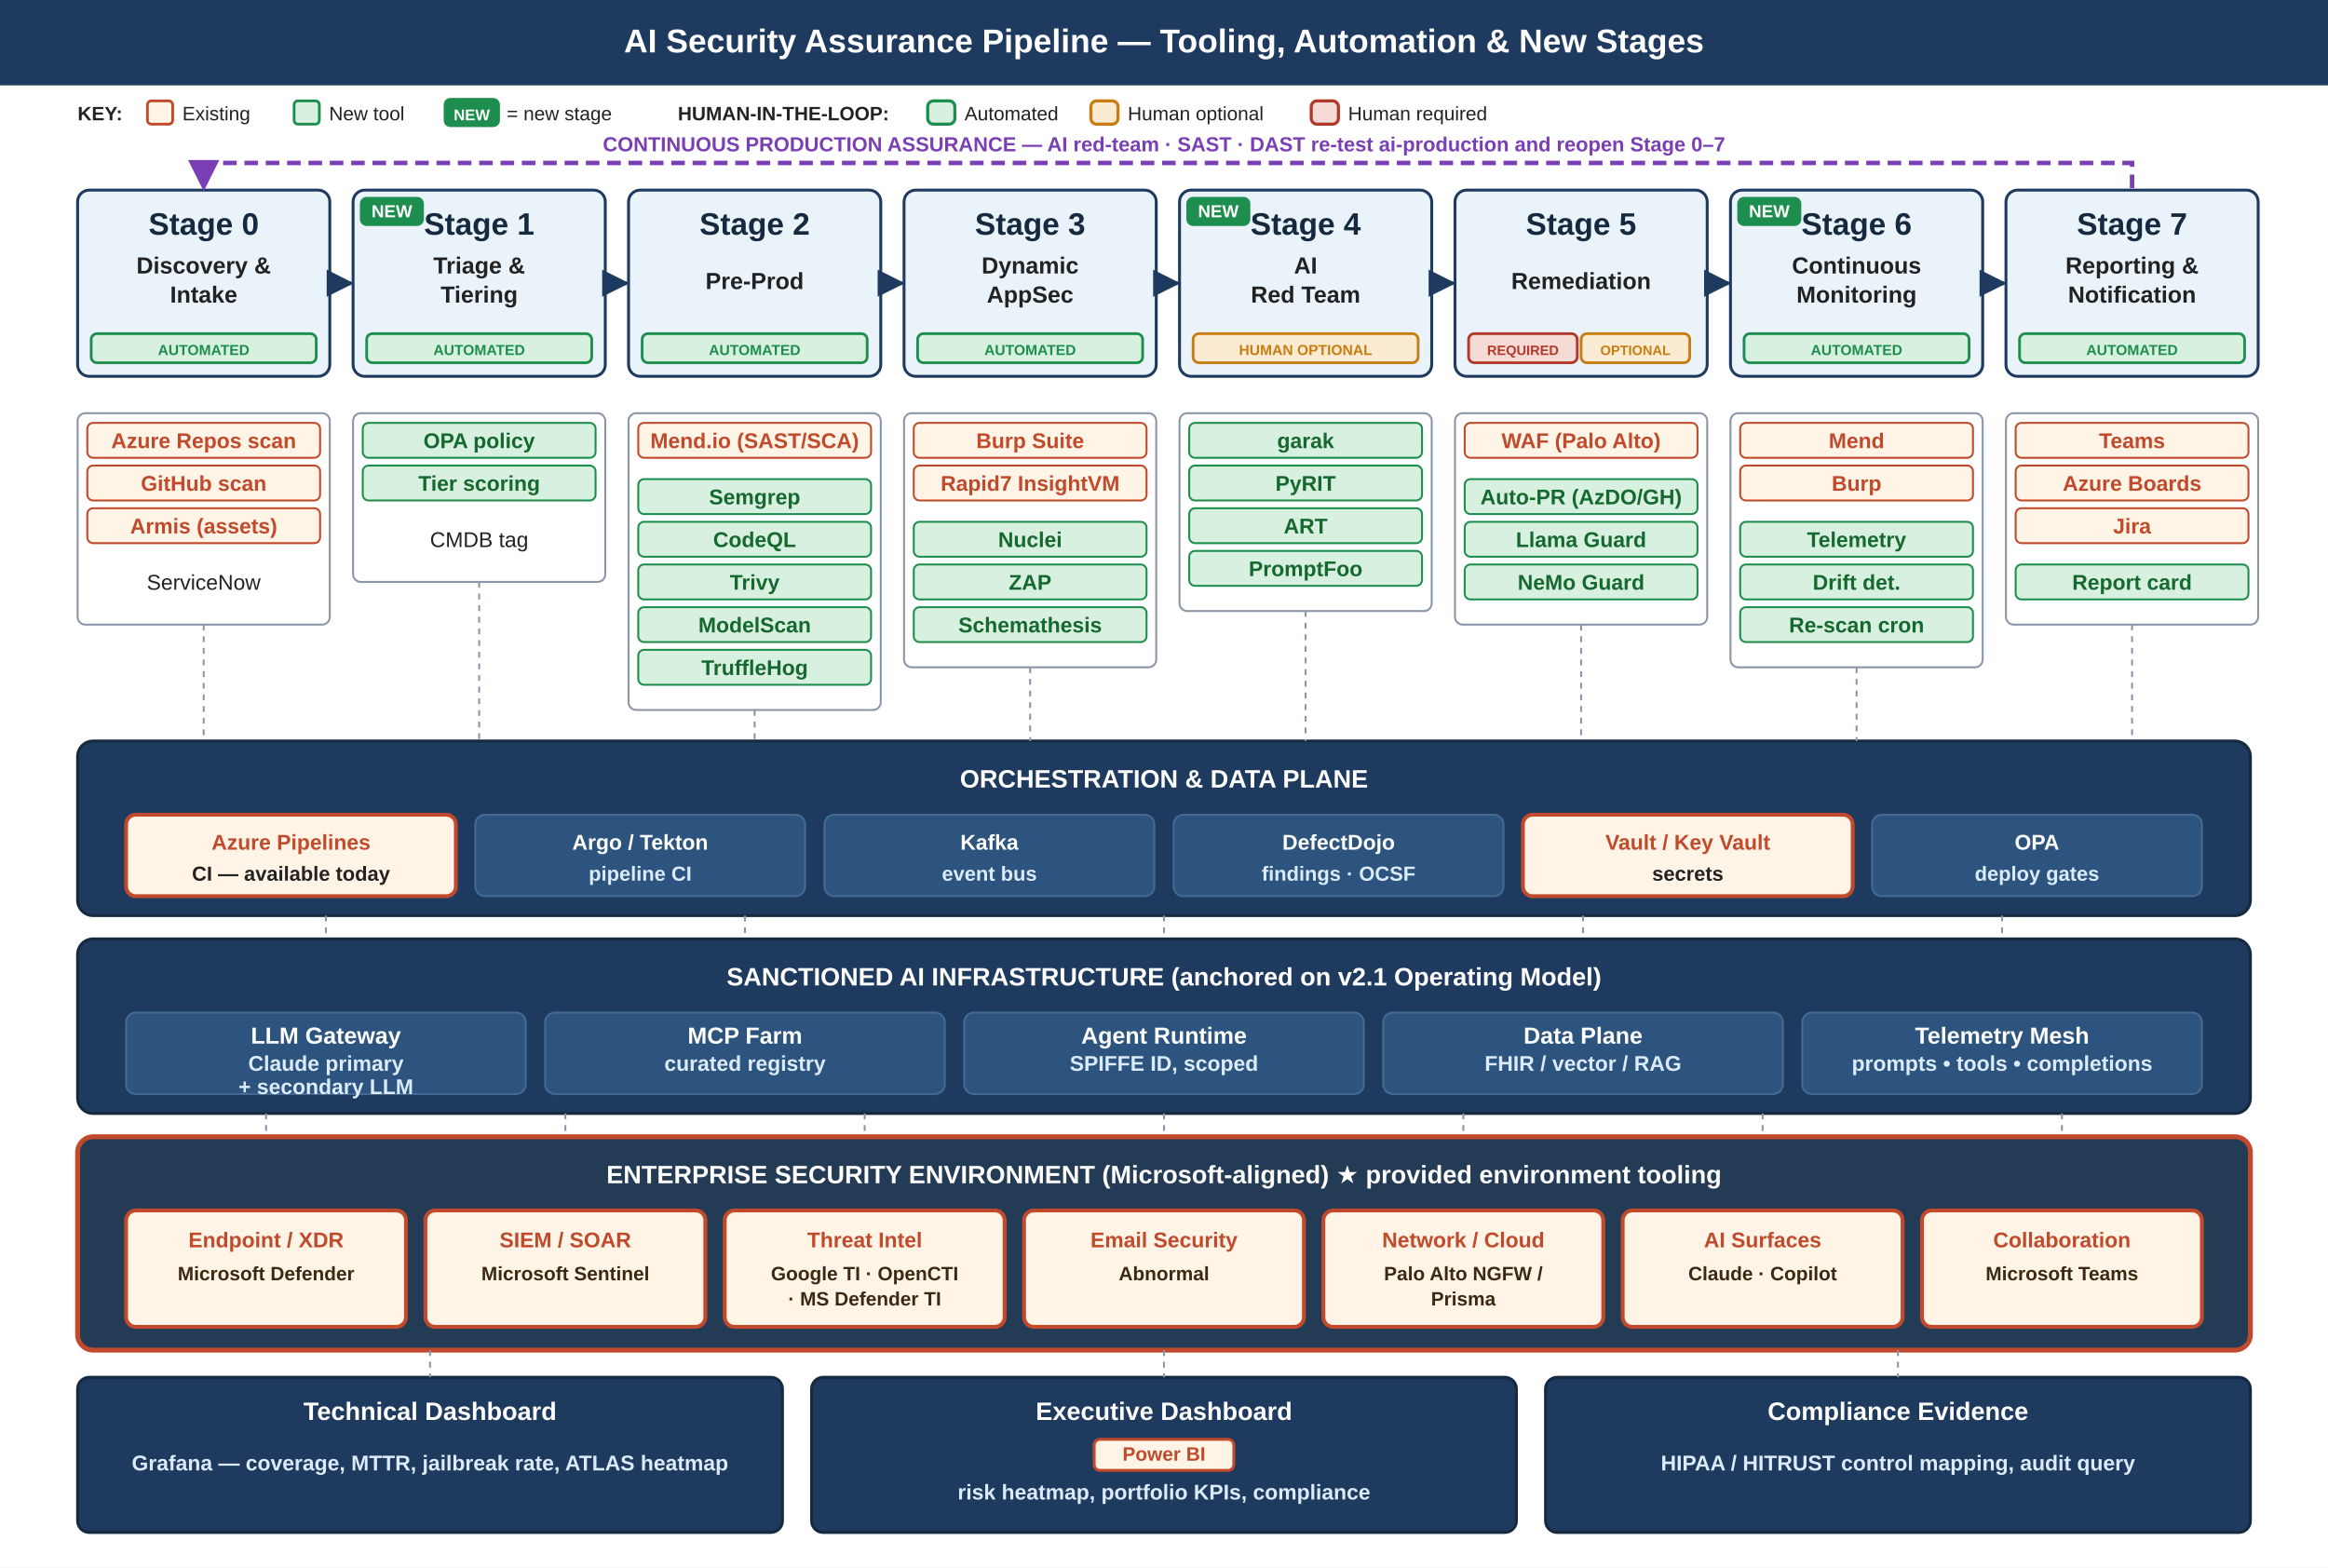
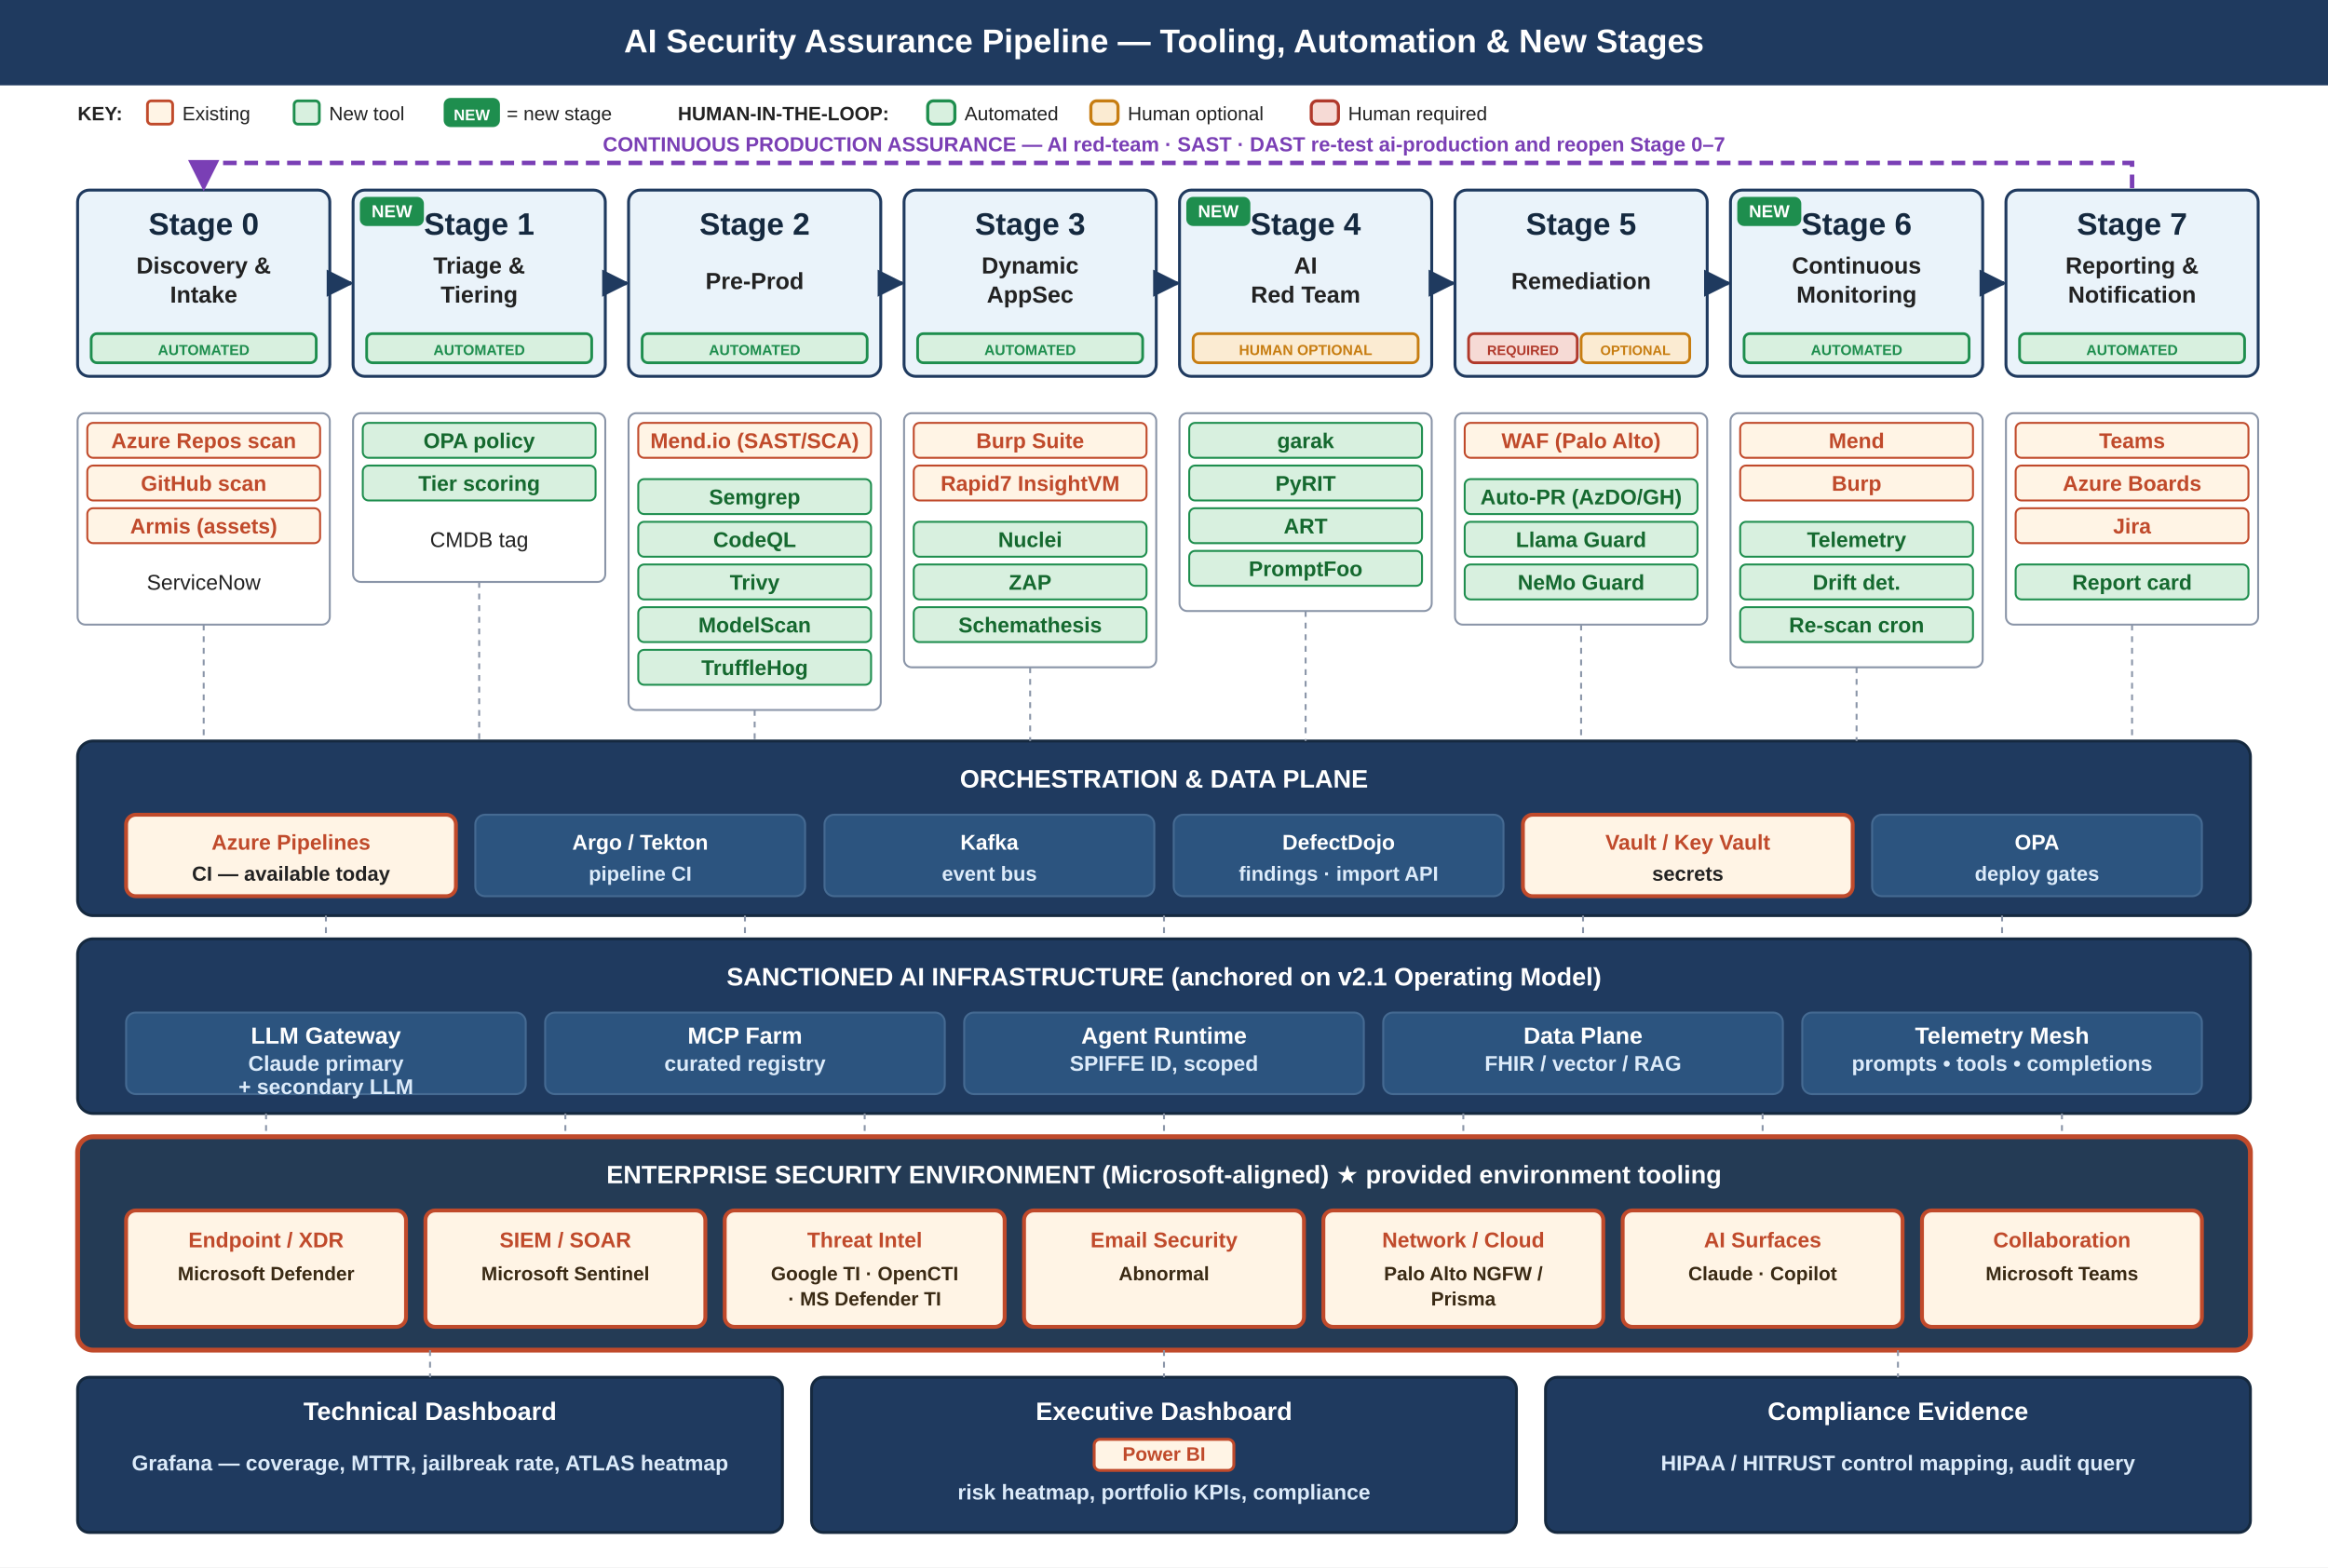
<svg xmlns="http://www.w3.org/2000/svg" width="1200" height="808" viewBox="0 0 1200 808" font-family="Arial, Helvetica, sans-serif">
  <defs>
    <marker id="arr" viewBox="0 0 10 10" refX="9" refY="5" markerWidth="7" markerHeight="7" orient="auto-start-reverse">
      <path d="M 0 0 L 10 5 L 0 10 z" fill="#1F3A5F" />
    </marker>
    <marker id="arrL" viewBox="0 0 10 10" refX="9" refY="5" markerWidth="7" markerHeight="7" orient="auto-start-reverse">
      <path d="M 0 0 L 10 5 L 0 10 z" fill="#8A95A8" />
    </marker>
    <marker id="arrA" viewBox="0 0 10 10" refX="9" refY="5" markerWidth="7" markerHeight="7" orient="auto-start-reverse">
      <path d="M 0 0 L 10 5 L 0 10 z" fill="#C04A2B" />
    </marker>
  </defs>
  <defs>
    <marker id="arrFb2" viewBox="0 0 10 10" refX="9" refY="5" markerWidth="7" markerHeight="7" orient="auto-start-reverse">
      <path d="M0 0 L10 5 L0 10 z" fill="#7A3FB5" />
    </marker>
  </defs>
  <rect x="0" y="0" width="1200" height="808" fill="#FFFFFF" stroke="#FFFFFF" stroke-width="0" rx="0" ry="0" />
  <rect x="0" y="0" width="1200" height="44" fill="#1F3A5F" stroke="#1F3A5F" stroke-width="0" rx="0" ry="0" />
  <text x="600.0" y="27" font-size="17" fill="#FFFFFF" text-anchor="middle" font-weight="bold">AI Security Assurance Pipeline — Tooling, Automation &amp; New Stages</text>
  <text x="40" y="62" font-size="10" fill="#222222" text-anchor="start" font-weight="bold">KEY:</text>
  <rect x="76" y="52" width="13" height="12" fill="#FFF4E5" stroke="#C04A2B" stroke-width="1.4" rx="2" ry="2" />
  <text x="94" y="62" font-size="10" fill="#222222" text-anchor="start" font-weight="normal">Existing</text>
  <rect x="151.6" y="52" width="13" height="12" fill="#D8F0DF" stroke="#1E8E4E" stroke-width="1.4" rx="2" ry="2" />
  <text x="169.6" y="62" font-size="10" fill="#222222" text-anchor="start" font-weight="normal">New tool</text>
  <rect x="229.2" y="51" width="28" height="14" fill="#1E8E4E" stroke="#1E8E4E" stroke-width="1" rx="3" ry="3" />
  <text x="243.2" y="62" font-size="8" fill="#FFFFFF" text-anchor="middle" font-weight="bold">NEW</text>
  <text x="261.2" y="62" font-size="10" fill="#222222" text-anchor="start" font-weight="normal">= new stage</text>
  <text x="349.4" y="62" font-size="10" fill="#222222" text-anchor="start" font-weight="bold">HUMAN-IN-THE-LOOP:</text>
  <rect x="478.2" y="52" width="14" height="12" fill="#D8F0DF" stroke="#1E8E4E" stroke-width="1.6" rx="3" ry="3" />
  <text x="497.2" y="62" font-size="10" fill="#222222" text-anchor="start" font-weight="normal">Automated</text>
  <rect x="562.3" y="52" width="14" height="12" fill="#FBEBD2" stroke="#C77D11" stroke-width="1.6" rx="3" ry="3" />
  <text x="581.3" y="62" font-size="10" fill="#222222" text-anchor="start" font-weight="normal">Human optional</text>
  <rect x="675.9" y="52" width="14" height="12" fill="#F6DAD5" stroke="#B0392B" stroke-width="1.6" rx="3" ry="3" />
  <text x="694.9" y="62" font-size="10" fill="#222222" text-anchor="start" font-weight="normal">Human required</text>
  <rect x="40" y="98" width="130" height="96" fill="#EAF3FA" stroke="#1F3A5F" stroke-width="1.5" rx="6" ry="6" />
  <text x="105.0" y="121" font-size="16" fill="#15293F" text-anchor="middle" font-weight="bold">Stage 0</text>
  <text x="105.0" y="141" font-size="12" fill="#222222" text-anchor="middle" font-weight="bold">Discovery &amp;</text>
  <text x="105.0" y="156" font-size="12" fill="#222222" text-anchor="middle" font-weight="bold">Intake</text>
  <rect x="47.0" y="172" width="116.0" height="15" fill="#D8F0DF" stroke="#1E8E4E" stroke-width="1.4" rx="3" ry="3" />
  <text x="105.0" y="183" font-size="7.5" fill="#1E8E4E" text-anchor="middle" font-weight="bold">AUTOMATED</text>
  <line x1="171" y1="146.0" x2="181" y2="146.0" stroke="#1F3A5F" stroke-width="2" marker-end="url(#arr)" />
  <rect x="182" y="98" width="130" height="96" fill="#EAF3FA" stroke="#1F3A5F" stroke-width="1.5" rx="6" ry="6" />
  <text x="247.0" y="121" font-size="16" fill="#15293F" text-anchor="middle" font-weight="bold">Stage 1</text>
  <text x="247.0" y="141" font-size="12" fill="#222222" text-anchor="middle" font-weight="bold">Triage &amp;</text>
  <text x="247.0" y="156" font-size="12" fill="#222222" text-anchor="middle" font-weight="bold">Tiering</text>
  <rect x="186" y="102" width="32" height="14" fill="#1E8E4E" stroke="#1E8E4E" stroke-width="1" rx="3" ry="3" />
  <text x="202" y="112" font-size="9" fill="#FFFFFF" text-anchor="middle" font-weight="bold">NEW</text>
  <rect x="189.0" y="172" width="116.0" height="15" fill="#D8F0DF" stroke="#1E8E4E" stroke-width="1.4" rx="3" ry="3" />
  <text x="247.0" y="183" font-size="7.5" fill="#1E8E4E" text-anchor="middle" font-weight="bold">AUTOMATED</text>
  <line x1="313" y1="146.0" x2="323" y2="146.0" stroke="#1F3A5F" stroke-width="2" marker-end="url(#arr)" />
  <rect x="324" y="98" width="130" height="96" fill="#EAF3FA" stroke="#1F3A5F" stroke-width="1.5" rx="6" ry="6" />
  <text x="389.0" y="121" font-size="16" fill="#15293F" text-anchor="middle" font-weight="bold">Stage 2</text>
  <text x="389.0" y="149" font-size="12" fill="#222222" text-anchor="middle" font-weight="bold">Pre-Prod</text>
  <rect x="331.0" y="172" width="116.0" height="15" fill="#D8F0DF" stroke="#1E8E4E" stroke-width="1.4" rx="3" ry="3" />
  <text x="389.0" y="183" font-size="7.5" fill="#1E8E4E" text-anchor="middle" font-weight="bold">AUTOMATED</text>
  <line x1="455" y1="146.0" x2="465" y2="146.0" stroke="#1F3A5F" stroke-width="2" marker-end="url(#arr)" />
  <rect x="466" y="98" width="130" height="96" fill="#EAF3FA" stroke="#1F3A5F" stroke-width="1.5" rx="6" ry="6" />
  <text x="531.0" y="121" font-size="16" fill="#15293F" text-anchor="middle" font-weight="bold">Stage 3</text>
  <text x="531.0" y="141" font-size="12" fill="#222222" text-anchor="middle" font-weight="bold">Dynamic</text>
  <text x="531.0" y="156" font-size="12" fill="#222222" text-anchor="middle" font-weight="bold">AppSec</text>
  <rect x="473.0" y="172" width="116.0" height="15" fill="#D8F0DF" stroke="#1E8E4E" stroke-width="1.4" rx="3" ry="3" />
  <text x="531.0" y="183" font-size="7.5" fill="#1E8E4E" text-anchor="middle" font-weight="bold">AUTOMATED</text>
  <line x1="597" y1="146.0" x2="607" y2="146.0" stroke="#1F3A5F" stroke-width="2" marker-end="url(#arr)" />
  <rect x="608" y="98" width="130" height="96" fill="#EAF3FA" stroke="#1F3A5F" stroke-width="1.5" rx="6" ry="6" />
  <text x="673.0" y="121" font-size="16" fill="#15293F" text-anchor="middle" font-weight="bold">Stage 4</text>
  <text x="673.0" y="141" font-size="12" fill="#222222" text-anchor="middle" font-weight="bold">AI</text>
  <text x="673.0" y="156" font-size="12" fill="#222222" text-anchor="middle" font-weight="bold">Red Team</text>
  <rect x="612" y="102" width="32" height="14" fill="#1E8E4E" stroke="#1E8E4E" stroke-width="1" rx="3" ry="3" />
  <text x="628" y="112" font-size="9" fill="#FFFFFF" text-anchor="middle" font-weight="bold">NEW</text>
  <rect x="615.0" y="172" width="116.0" height="15" fill="#FBEBD2" stroke="#C77D11" stroke-width="1.4" rx="3" ry="3" />
  <text x="673.0" y="183" font-size="7.5" fill="#C77D11" text-anchor="middle" font-weight="bold">HUMAN OPTIONAL</text>
  <line x1="739" y1="146.0" x2="749" y2="146.0" stroke="#1F3A5F" stroke-width="2" marker-end="url(#arr)" />
  <rect x="750" y="98" width="130" height="96" fill="#EAF3FA" stroke="#1F3A5F" stroke-width="1.5" rx="6" ry="6" />
  <text x="815.0" y="121" font-size="16" fill="#15293F" text-anchor="middle" font-weight="bold">Stage 5</text>
  <text x="815.0" y="149" font-size="12" fill="#222222" text-anchor="middle" font-weight="bold">Remediation</text>
  <rect x="757.0" y="172" width="56.0" height="15" fill="#F6DAD5" stroke="#B0392B" stroke-width="1.4" rx="3" ry="3" />
  <text x="785.0" y="183" font-size="7" fill="#B0392B" text-anchor="middle" font-weight="bold">REQUIRED</text>
  <rect x="815.0" y="172" width="56.0" height="15" fill="#FBEBD2" stroke="#C77D11" stroke-width="1.4" rx="3" ry="3" />
  <text x="843.0" y="183" font-size="7" fill="#C77D11" text-anchor="middle" font-weight="bold">OPTIONAL</text>
  <line x1="881" y1="146.0" x2="891" y2="146.0" stroke="#1F3A5F" stroke-width="2" marker-end="url(#arr)" />
  <rect x="892" y="98" width="130" height="96" fill="#EAF3FA" stroke="#1F3A5F" stroke-width="1.5" rx="6" ry="6" />
  <text x="957.0" y="121" font-size="16" fill="#15293F" text-anchor="middle" font-weight="bold">Stage 6</text>
  <text x="957.0" y="141" font-size="12" fill="#222222" text-anchor="middle" font-weight="bold">Continuous</text>
  <text x="957.0" y="156" font-size="12" fill="#222222" text-anchor="middle" font-weight="bold">Monitoring</text>
  <rect x="896" y="102" width="32" height="14" fill="#1E8E4E" stroke="#1E8E4E" stroke-width="1" rx="3" ry="3" />
  <text x="912" y="112" font-size="9" fill="#FFFFFF" text-anchor="middle" font-weight="bold">NEW</text>
  <rect x="899.0" y="172" width="116.0" height="15" fill="#D8F0DF" stroke="#1E8E4E" stroke-width="1.4" rx="3" ry="3" />
  <text x="957.0" y="183" font-size="7.5" fill="#1E8E4E" text-anchor="middle" font-weight="bold">AUTOMATED</text>
  <line x1="1023" y1="146.0" x2="1033" y2="146.0" stroke="#1F3A5F" stroke-width="2" marker-end="url(#arr)" />
  <rect x="1034" y="98" width="130" height="96" fill="#EAF3FA" stroke="#1F3A5F" stroke-width="1.5" rx="6" ry="6" />
  <text x="1099.0" y="121" font-size="16" fill="#15293F" text-anchor="middle" font-weight="bold">Stage 7</text>
  <text x="1099.0" y="141" font-size="12" fill="#222222" text-anchor="middle" font-weight="bold">Reporting &amp;</text>
  <text x="1099.0" y="156" font-size="12" fill="#222222" text-anchor="middle" font-weight="bold">Notification</text>
  <rect x="1041.0" y="172" width="116.0" height="15" fill="#D8F0DF" stroke="#1E8E4E" stroke-width="1.4" rx="3" ry="3" />
  <text x="1099.0" y="183" font-size="7.5" fill="#1E8E4E" text-anchor="middle" font-weight="bold">AUTOMATED</text>
  <path d="M 1099.0 97 L 1099.0 84 L 105.0 84 L 105.0 97" fill="none" stroke="#7A3FB5" stroke-width="2.3" stroke-dasharray="7 4" marker-end="url(#arrFb2)" />
  <text x="600.0" y="78" font-size="10.5" fill="#7A3FB5" text-anchor="middle" font-weight="bold">CONTINUOUS PRODUCTION ASSURANCE — AI red-team · SAST · DAST re-test ai-production and reopen Stage 0–7</text>
  <rect x="40" y="213" width="130" height="109" fill="#FFFFFF" stroke="#8A95A8" stroke-width="1" rx="4" ry="4" />
  <rect x="45" y="218" width="120" height="18" fill="#FFF4E5" stroke="#C04A2B" stroke-width="1" rx="3" ry="3" />
  <text x="105.0" y="231" font-size="11" fill="#C04A2B" text-anchor="middle" font-weight="bold">Azure Repos scan</text>
  <rect x="45" y="240" width="120" height="18" fill="#FFF4E5" stroke="#C04A2B" stroke-width="1" rx="3" ry="3" />
  <text x="105.0" y="253" font-size="11" fill="#C04A2B" text-anchor="middle" font-weight="bold">GitHub scan</text>
  <rect x="45" y="262" width="120" height="18" fill="#FFF4E5" stroke="#C04A2B" stroke-width="1" rx="3" ry="3" />
  <text x="105.0" y="275" font-size="11" fill="#C04A2B" text-anchor="middle" font-weight="bold">Armis (assets)</text>
  <text x="105.0" y="304" font-size="11" fill="#222222" text-anchor="middle" font-weight="normal">ServiceNow</text>
  <rect x="182" y="213" width="130" height="87" fill="#FFFFFF" stroke="#8A95A8" stroke-width="1" rx="4" ry="4" />
  <rect x="187" y="218" width="120" height="18" fill="#D8F0DF" stroke="#1E8E4E" stroke-width="1" rx="3" ry="3" />
  <text x="247.0" y="231" font-size="11" fill="#15692F" text-anchor="middle" font-weight="bold">OPA policy</text>
  <rect x="187" y="240" width="120" height="18" fill="#D8F0DF" stroke="#1E8E4E" stroke-width="1" rx="3" ry="3" />
  <text x="247.0" y="253" font-size="11" fill="#15692F" text-anchor="middle" font-weight="bold">Tier scoring</text>
  <text x="247.0" y="282" font-size="11" fill="#222222" text-anchor="middle" font-weight="normal">CMDB tag</text>
  <rect x="324" y="213" width="130" height="153" fill="#FFFFFF" stroke="#8A95A8" stroke-width="1" rx="4" ry="4" />
  <rect x="329" y="218" width="120" height="18" fill="#FFF4E5" stroke="#C04A2B" stroke-width="1" rx="3" ry="3" />
  <text x="389.0" y="231" font-size="11" fill="#C04A2B" text-anchor="middle" font-weight="bold">Mend.io (SAST/SCA)</text>
  <rect x="329" y="247" width="120" height="18" fill="#D8F0DF" stroke="#1E8E4E" stroke-width="1" rx="3" ry="3" />
  <text x="389.0" y="260" font-size="11" fill="#15692F" text-anchor="middle" font-weight="bold">Semgrep</text>
  <rect x="329" y="269" width="120" height="18" fill="#D8F0DF" stroke="#1E8E4E" stroke-width="1" rx="3" ry="3" />
  <text x="389.0" y="282" font-size="11" fill="#15692F" text-anchor="middle" font-weight="bold">CodeQL</text>
  <rect x="329" y="291" width="120" height="18" fill="#D8F0DF" stroke="#1E8E4E" stroke-width="1" rx="3" ry="3" />
  <text x="389.0" y="304" font-size="11" fill="#15692F" text-anchor="middle" font-weight="bold">Trivy</text>
  <rect x="329" y="313" width="120" height="18" fill="#D8F0DF" stroke="#1E8E4E" stroke-width="1" rx="3" ry="3" />
  <text x="389.0" y="326" font-size="11" fill="#15692F" text-anchor="middle" font-weight="bold">ModelScan</text>
  <rect x="329" y="335" width="120" height="18" fill="#D8F0DF" stroke="#1E8E4E" stroke-width="1" rx="3" ry="3" />
  <text x="389.0" y="348" font-size="11" fill="#15692F" text-anchor="middle" font-weight="bold">TruffleHog</text>
  <rect x="466" y="213" width="130" height="131" fill="#FFFFFF" stroke="#8A95A8" stroke-width="1" rx="4" ry="4" />
  <rect x="471" y="218" width="120" height="18" fill="#FFF4E5" stroke="#C04A2B" stroke-width="1" rx="3" ry="3" />
  <text x="531.0" y="231" font-size="11" fill="#C04A2B" text-anchor="middle" font-weight="bold">Burp Suite</text>
  <rect x="471" y="240" width="120" height="18" fill="#FFF4E5" stroke="#C04A2B" stroke-width="1" rx="3" ry="3" />
  <text x="531.0" y="253" font-size="11" fill="#C04A2B" text-anchor="middle" font-weight="bold">Rapid7 InsightVM</text>
  <rect x="471" y="269" width="120" height="18" fill="#D8F0DF" stroke="#1E8E4E" stroke-width="1" rx="3" ry="3" />
  <text x="531.0" y="282" font-size="11" fill="#15692F" text-anchor="middle" font-weight="bold">Nuclei</text>
  <rect x="471" y="291" width="120" height="18" fill="#D8F0DF" stroke="#1E8E4E" stroke-width="1" rx="3" ry="3" />
  <text x="531.0" y="304" font-size="11" fill="#15692F" text-anchor="middle" font-weight="bold">ZAP</text>
  <rect x="471" y="313" width="120" height="18" fill="#D8F0DF" stroke="#1E8E4E" stroke-width="1" rx="3" ry="3" />
  <text x="531.0" y="326" font-size="11" fill="#15692F" text-anchor="middle" font-weight="bold">Schemathesis</text>
  <rect x="608" y="213" width="130" height="102" fill="#FFFFFF" stroke="#8A95A8" stroke-width="1" rx="4" ry="4" />
  <rect x="613" y="218" width="120" height="18" fill="#D8F0DF" stroke="#1E8E4E" stroke-width="1" rx="3" ry="3" />
  <text x="673.0" y="231" font-size="11" fill="#15692F" text-anchor="middle" font-weight="bold">garak</text>
  <rect x="613" y="240" width="120" height="18" fill="#D8F0DF" stroke="#1E8E4E" stroke-width="1" rx="3" ry="3" />
  <text x="673.0" y="253" font-size="11" fill="#15692F" text-anchor="middle" font-weight="bold">PyRIT</text>
  <rect x="613" y="262" width="120" height="18" fill="#D8F0DF" stroke="#1E8E4E" stroke-width="1" rx="3" ry="3" />
  <text x="673.0" y="275" font-size="11" fill="#15692F" text-anchor="middle" font-weight="bold">ART</text>
  <rect x="613" y="284" width="120" height="18" fill="#D8F0DF" stroke="#1E8E4E" stroke-width="1" rx="3" ry="3" />
  <text x="673.0" y="297" font-size="11" fill="#15692F" text-anchor="middle" font-weight="bold">PromptFoo</text>
  <rect x="750" y="213" width="130" height="109" fill="#FFFFFF" stroke="#8A95A8" stroke-width="1" rx="4" ry="4" />
  <rect x="755" y="218" width="120" height="18" fill="#FFF4E5" stroke="#C04A2B" stroke-width="1" rx="3" ry="3" />
  <text x="815.0" y="231" font-size="11" fill="#C04A2B" text-anchor="middle" font-weight="bold">WAF (Palo Alto)</text>
  <rect x="755" y="247" width="120" height="18" fill="#D8F0DF" stroke="#1E8E4E" stroke-width="1" rx="3" ry="3" />
  <text x="815.0" y="260" font-size="11" fill="#15692F" text-anchor="middle" font-weight="bold">Auto-PR (AzDO/GH)</text>
  <rect x="755" y="269" width="120" height="18" fill="#D8F0DF" stroke="#1E8E4E" stroke-width="1" rx="3" ry="3" />
  <text x="815.0" y="282" font-size="11" fill="#15692F" text-anchor="middle" font-weight="bold">Llama Guard</text>
  <rect x="755" y="291" width="120" height="18" fill="#D8F0DF" stroke="#1E8E4E" stroke-width="1" rx="3" ry="3" />
  <text x="815.0" y="304" font-size="11" fill="#15692F" text-anchor="middle" font-weight="bold">NeMo Guard</text>
  <rect x="892" y="213" width="130" height="131" fill="#FFFFFF" stroke="#8A95A8" stroke-width="1" rx="4" ry="4" />
  <rect x="897" y="218" width="120" height="18" fill="#FFF4E5" stroke="#C04A2B" stroke-width="1" rx="3" ry="3" />
  <text x="957.0" y="231" font-size="11" fill="#C04A2B" text-anchor="middle" font-weight="bold">Mend</text>
  <rect x="897" y="240" width="120" height="18" fill="#FFF4E5" stroke="#C04A2B" stroke-width="1" rx="3" ry="3" />
  <text x="957.0" y="253" font-size="11" fill="#C04A2B" text-anchor="middle" font-weight="bold">Burp</text>
  <rect x="897" y="269" width="120" height="18" fill="#D8F0DF" stroke="#1E8E4E" stroke-width="1" rx="3" ry="3" />
  <text x="957.0" y="282" font-size="11" fill="#15692F" text-anchor="middle" font-weight="bold">Telemetry</text>
  <rect x="897" y="291" width="120" height="18" fill="#D8F0DF" stroke="#1E8E4E" stroke-width="1" rx="3" ry="3" />
  <text x="957.0" y="304" font-size="11" fill="#15692F" text-anchor="middle" font-weight="bold">Drift det.</text>
  <rect x="897" y="313" width="120" height="18" fill="#D8F0DF" stroke="#1E8E4E" stroke-width="1" rx="3" ry="3" />
  <text x="957.0" y="326" font-size="11" fill="#15692F" text-anchor="middle" font-weight="bold">Re-scan cron</text>
  <rect x="1034" y="213" width="130" height="109" fill="#FFFFFF" stroke="#8A95A8" stroke-width="1" rx="4" ry="4" />
  <rect x="1039" y="218" width="120" height="18" fill="#FFF4E5" stroke="#C04A2B" stroke-width="1" rx="3" ry="3" />
  <text x="1099.0" y="231" font-size="11" fill="#C04A2B" text-anchor="middle" font-weight="bold">Teams</text>
  <rect x="1039" y="240" width="120" height="18" fill="#FFF4E5" stroke="#C04A2B" stroke-width="1" rx="3" ry="3" />
  <text x="1099.0" y="253" font-size="11" fill="#C04A2B" text-anchor="middle" font-weight="bold">Azure Boards</text>
  <rect x="1039" y="262" width="120" height="18" fill="#FFF4E5" stroke="#C04A2B" stroke-width="1" rx="3" ry="3" />
  <text x="1099.0" y="275" font-size="11" fill="#C04A2B" text-anchor="middle" font-weight="bold">Jira</text>
  <rect x="1039" y="291" width="120" height="18" fill="#D8F0DF" stroke="#1E8E4E" stroke-width="1" rx="3" ry="3" />
  <text x="1099.0" y="304" font-size="11" fill="#15692F" text-anchor="middle" font-weight="bold">Report card</text>
  <rect x="40" y="382" width="1120" height="90" fill="#1F3A5F" stroke="#15293F" stroke-width="1.5" rx="8" ry="8" />
  <text x="600.0" y="406" font-size="13" fill="#FFFFFF" text-anchor="middle" font-weight="bold">ORCHESTRATION &amp; DATA PLANE</text>
  <rect x="65.0" y="420" width="170.0" height="42" fill="#FFF4E5" stroke="#C04A2B" stroke-width="2" rx="5" ry="5" />
  <text x="150.0" y="438" font-size="11" fill="#C04A2B" text-anchor="middle" font-weight="bold">Azure Pipelines</text>
  <text x="150.0" y="454" font-size="10.5" fill="#222222" text-anchor="middle" font-weight="bold">CI — available today</text>
  <rect x="245.0" y="420" width="170.0" height="42" fill="#2C547F" stroke="#456A92" stroke-width="1" rx="5" ry="5" />
  <text x="330.0" y="438" font-size="11" fill="#FFFFFF" text-anchor="middle" font-weight="bold">Argo / Tekton</text>
  <text x="330.0" y="454" font-size="10.5" fill="#DCEBFA" text-anchor="middle" font-weight="bold">pipeline CI</text>
  <rect x="425.0" y="420" width="170.0" height="42" fill="#2C547F" stroke="#456A92" stroke-width="1" rx="5" ry="5" />
  <text x="510.0" y="438" font-size="11" fill="#FFFFFF" text-anchor="middle" font-weight="bold">Kafka</text>
  <text x="510.0" y="454" font-size="10.5" fill="#DCEBFA" text-anchor="middle" font-weight="bold">event bus</text>
  <rect x="605.0" y="420" width="170.0" height="42" fill="#2C547F" stroke="#456A92" stroke-width="1" rx="5" ry="5" />
  <text x="690.0" y="438" font-size="11" fill="#FFFFFF" text-anchor="middle" font-weight="bold">DefectDojo</text>
-   <text x="690.0" y="454" font-size="10.5" fill="#DCEBFA" text-anchor="middle" font-weight="bold">findings · OCSF</text>
+   <text x="690.0" y="454" font-size="10.5" fill="#DCEBFA" text-anchor="middle" font-weight="bold">findings · import API</text>
  <rect x="785.0" y="420" width="170.0" height="42" fill="#FFF4E5" stroke="#C04A2B" stroke-width="2" rx="5" ry="5" />
  <text x="870.0" y="438" font-size="11" fill="#C04A2B" text-anchor="middle" font-weight="bold">Vault / Key Vault</text>
  <text x="870.0" y="454" font-size="10.5" fill="#222222" text-anchor="middle" font-weight="bold">secrets</text>
  <rect x="965.0" y="420" width="170.0" height="42" fill="#2C547F" stroke="#456A92" stroke-width="1" rx="5" ry="5" />
  <text x="1050.0" y="438" font-size="11" fill="#FFFFFF" text-anchor="middle" font-weight="bold">OPA</text>
  <text x="1050.0" y="454" font-size="10.5" fill="#DCEBFA" text-anchor="middle" font-weight="bold">deploy gates</text>
  <rect x="40" y="484" width="1120" height="90" fill="#1F3A5F" stroke="#15293F" stroke-width="1.5" rx="8" ry="8" />
  <text x="600.0" y="508" font-size="13" fill="#FFFFFF" text-anchor="middle" font-weight="bold">SANCTIONED AI INFRASTRUCTURE  (anchored on v2.1 Operating Model)</text>
  <rect x="65.0" y="522" width="206.0" height="42" fill="#2C547F" stroke="#456A92" stroke-width="1" rx="5" ry="5" />
  <text x="168.0" y="538" font-size="12" fill="#FFFFFF" text-anchor="middle" font-weight="bold">LLM Gateway</text>
  <text x="168.0" y="552" font-size="11" fill="#DCEBFA" text-anchor="middle" font-weight="bold">Claude primary</text>
  <text x="168.0" y="564" font-size="11" fill="#DCEBFA" text-anchor="middle" font-weight="bold">+ secondary LLM</text>
  <rect x="281.0" y="522" width="206.0" height="42" fill="#2C547F" stroke="#456A92" stroke-width="1" rx="5" ry="5" />
  <text x="384.0" y="538" font-size="12" fill="#FFFFFF" text-anchor="middle" font-weight="bold">MCP Farm</text>
  <text x="384.0" y="552" font-size="11" fill="#DCEBFA" text-anchor="middle" font-weight="bold">curated registry</text>
  <rect x="497.0" y="522" width="206.0" height="42" fill="#2C547F" stroke="#456A92" stroke-width="1" rx="5" ry="5" />
  <text x="600.0" y="538" font-size="12" fill="#FFFFFF" text-anchor="middle" font-weight="bold">Agent Runtime</text>
  <text x="600.0" y="552" font-size="11" fill="#DCEBFA" text-anchor="middle" font-weight="bold">SPIFFE ID, scoped</text>
  <rect x="713.0" y="522" width="206.0" height="42" fill="#2C547F" stroke="#456A92" stroke-width="1" rx="5" ry="5" />
  <text x="816.0" y="538" font-size="12" fill="#FFFFFF" text-anchor="middle" font-weight="bold">Data Plane</text>
  <text x="816.0" y="552" font-size="11" fill="#DCEBFA" text-anchor="middle" font-weight="bold">FHIR / vector / RAG</text>
  <rect x="929.0" y="522" width="206.0" height="42" fill="#2C547F" stroke="#456A92" stroke-width="1" rx="5" ry="5" />
  <text x="1032.0" y="538" font-size="12" fill="#FFFFFF" text-anchor="middle" font-weight="bold">Telemetry Mesh</text>
  <text x="1032.0" y="552" font-size="11" fill="#DCEBFA" text-anchor="middle" font-weight="bold">prompts • tools • completions</text>
  <rect x="40" y="586" width="1120" height="110" fill="#243B55" stroke="#C04A2B" stroke-width="2.5" rx="8" ry="8" />
  <text x="600.0" y="610" font-size="13" fill="#FFFFFF" text-anchor="middle" font-weight="bold">ENTERPRISE SECURITY ENVIRONMENT  (Microsoft-aligned)   ★ provided environment tooling</text>
  <rect x="65.0" y="624" width="144.286" height="60" fill="#FFF4E5" stroke="#C04A2B" stroke-width="2" rx="5" ry="5" />
  <text x="137.143" y="643" font-size="11" fill="#C04A2B" text-anchor="middle" font-weight="bold">Endpoint / XDR</text>
  <text x="137.143" y="660" font-size="10" fill="#3a2a14" text-anchor="middle" font-weight="bold">Microsoft Defender</text>
  <rect x="219.286" y="624" width="144.286" height="60" fill="#FFF4E5" stroke="#C04A2B" stroke-width="2" rx="5" ry="5" />
  <text x="291.429" y="643" font-size="11" fill="#C04A2B" text-anchor="middle" font-weight="bold">SIEM / SOAR</text>
  <text x="291.429" y="660" font-size="10" fill="#3a2a14" text-anchor="middle" font-weight="bold">Microsoft Sentinel</text>
  <rect x="373.571" y="624" width="144.286" height="60" fill="#FFF4E5" stroke="#C04A2B" stroke-width="2" rx="5" ry="5" />
  <text x="445.714" y="643" font-size="11" fill="#C04A2B" text-anchor="middle" font-weight="bold">Threat Intel</text>
  <text x="445.714" y="660" font-size="10" fill="#3a2a14" text-anchor="middle" font-weight="bold">Google TI · OpenCTI</text>
  <text x="445.714" y="673" font-size="10" fill="#3a2a14" text-anchor="middle" font-weight="bold">· MS Defender TI</text>
  <rect x="527.857" y="624" width="144.286" height="60" fill="#FFF4E5" stroke="#C04A2B" stroke-width="2" rx="5" ry="5" />
  <text x="600.0" y="643" font-size="11" fill="#C04A2B" text-anchor="middle" font-weight="bold">Email Security</text>
  <text x="600.0" y="660" font-size="10" fill="#3a2a14" text-anchor="middle" font-weight="bold">Abnormal</text>
  <rect x="682.143" y="624" width="144.286" height="60" fill="#FFF4E5" stroke="#C04A2B" stroke-width="2" rx="5" ry="5" />
  <text x="754.286" y="643" font-size="11" fill="#C04A2B" text-anchor="middle" font-weight="bold">Network / Cloud</text>
  <text x="754.286" y="660" font-size="10" fill="#3a2a14" text-anchor="middle" font-weight="bold">Palo Alto NGFW /</text>
  <text x="754.286" y="673" font-size="10" fill="#3a2a14" text-anchor="middle" font-weight="bold">Prisma</text>
  <rect x="836.429" y="624" width="144.286" height="60" fill="#FFF4E5" stroke="#C04A2B" stroke-width="2" rx="5" ry="5" />
  <text x="908.571" y="643" font-size="11" fill="#C04A2B" text-anchor="middle" font-weight="bold">AI Surfaces</text>
  <text x="908.571" y="660" font-size="10" fill="#3a2a14" text-anchor="middle" font-weight="bold">Claude · Copilot</text>
  <rect x="990.714" y="624" width="144.286" height="60" fill="#FFF4E5" stroke="#C04A2B" stroke-width="2" rx="5" ry="5" />
  <text x="1062.857" y="643" font-size="11" fill="#C04A2B" text-anchor="middle" font-weight="bold">Collaboration</text>
  <text x="1062.857" y="660" font-size="10" fill="#3a2a14" text-anchor="middle" font-weight="bold">Microsoft Teams</text>
  <rect x="40.0" y="710" width="363.333" height="80" fill="#1F3A5F" stroke="#15293F" stroke-width="1.5" rx="6" ry="6" />
  <text x="221.667" y="732" font-size="13" fill="#FFFFFF" text-anchor="middle" font-weight="bold">Technical Dashboard</text>
  <text x="221.667" y="758" font-size="11" fill="#DCEBFA" text-anchor="middle" font-weight="bold">Grafana — coverage, MTTR, jailbreak rate, ATLAS heatmap</text>
  <rect x="418.333" y="710" width="363.333" height="80" fill="#1F3A5F" stroke="#15293F" stroke-width="1.5" rx="6" ry="6" />
  <text x="600.0" y="732" font-size="13" fill="#FFFFFF" text-anchor="middle" font-weight="bold">Executive Dashboard</text>
  <rect x="564.0" y="742" width="72" height="16" fill="#FFF4E5" stroke="#C04A2B" stroke-width="1.5" rx="3" ry="3" />
  <text x="600.0" y="753" font-size="10" fill="#C04A2B" text-anchor="middle" font-weight="bold">Power BI</text>
  <text x="600.0" y="773" font-size="11" fill="#DCEBFA" text-anchor="middle" font-weight="bold">risk heatmap, portfolio KPIs, compliance</text>
  <rect x="796.667" y="710" width="363.333" height="80" fill="#1F3A5F" stroke="#15293F" stroke-width="1.5" rx="6" ry="6" />
  <text x="978.333" y="732" font-size="13" fill="#FFFFFF" text-anchor="middle" font-weight="bold">Compliance Evidence</text>
  <text x="978.333" y="758" font-size="11" fill="#DCEBFA" text-anchor="middle" font-weight="bold">HIPAA / HITRUST control mapping, audit query</text>
  <line x1="105.0" y1="322" x2="105.0" y2="382" stroke="#8A95A8" stroke-width="1" stroke-dasharray="3 3" />
  <line x1="247.0" y1="300" x2="247.0" y2="382" stroke="#8A95A8" stroke-width="1" stroke-dasharray="3 3" />
  <line x1="389.0" y1="366" x2="389.0" y2="382" stroke="#8A95A8" stroke-width="1" stroke-dasharray="3 3" />
  <line x1="531.0" y1="344" x2="531.0" y2="382" stroke="#8A95A8" stroke-width="1" stroke-dasharray="3 3" />
  <line x1="673.0" y1="315" x2="673.0" y2="382" stroke="#8A95A8" stroke-width="1" stroke-dasharray="3 3" />
  <line x1="815.0" y1="322" x2="815.0" y2="382" stroke="#8A95A8" stroke-width="1" stroke-dasharray="3 3" />
  <line x1="957.0" y1="344" x2="957.0" y2="382" stroke="#8A95A8" stroke-width="1" stroke-dasharray="3 3" />
  <line x1="1099.0" y1="322" x2="1099.0" y2="382" stroke="#8A95A8" stroke-width="1" stroke-dasharray="3 3" />
  <line x1="168.0" y1="472" x2="168.0" y2="484" stroke="#8A95A8" stroke-width="1" stroke-dasharray="3 3" />
  <line x1="384.0" y1="472" x2="384.0" y2="484" stroke="#8A95A8" stroke-width="1" stroke-dasharray="3 3" />
  <line x1="600.0" y1="472" x2="600.0" y2="484" stroke="#8A95A8" stroke-width="1" stroke-dasharray="3 3" />
  <line x1="816.0" y1="472" x2="816.0" y2="484" stroke="#8A95A8" stroke-width="1" stroke-dasharray="3 3" />
  <line x1="1032.0" y1="472" x2="1032.0" y2="484" stroke="#8A95A8" stroke-width="1" stroke-dasharray="3 3" />
  <line x1="137.143" y1="574" x2="137.143" y2="586" stroke="#8A95A8" stroke-width="1" stroke-dasharray="3 3" />
  <line x1="291.429" y1="574" x2="291.429" y2="586" stroke="#8A95A8" stroke-width="1" stroke-dasharray="3 3" />
  <line x1="445.714" y1="574" x2="445.714" y2="586" stroke="#8A95A8" stroke-width="1" stroke-dasharray="3 3" />
  <line x1="600.0" y1="574" x2="600.0" y2="586" stroke="#8A95A8" stroke-width="1" stroke-dasharray="3 3" />
  <line x1="754.286" y1="574" x2="754.286" y2="586" stroke="#8A95A8" stroke-width="1" stroke-dasharray="3 3" />
  <line x1="908.571" y1="574" x2="908.571" y2="586" stroke="#8A95A8" stroke-width="1" stroke-dasharray="3 3" />
  <line x1="1062.857" y1="574" x2="1062.857" y2="586" stroke="#8A95A8" stroke-width="1" stroke-dasharray="3 3" />
  <line x1="221.667" y1="696" x2="221.667" y2="710" stroke="#8A95A8" stroke-width="1" stroke-dasharray="3 3" />
  <line x1="600.0" y1="696" x2="600.0" y2="710" stroke="#8A95A8" stroke-width="1" stroke-dasharray="3 3" />
  <line x1="978.333" y1="696" x2="978.333" y2="710" stroke="#8A95A8" stroke-width="1" stroke-dasharray="3 3" />
</svg>
